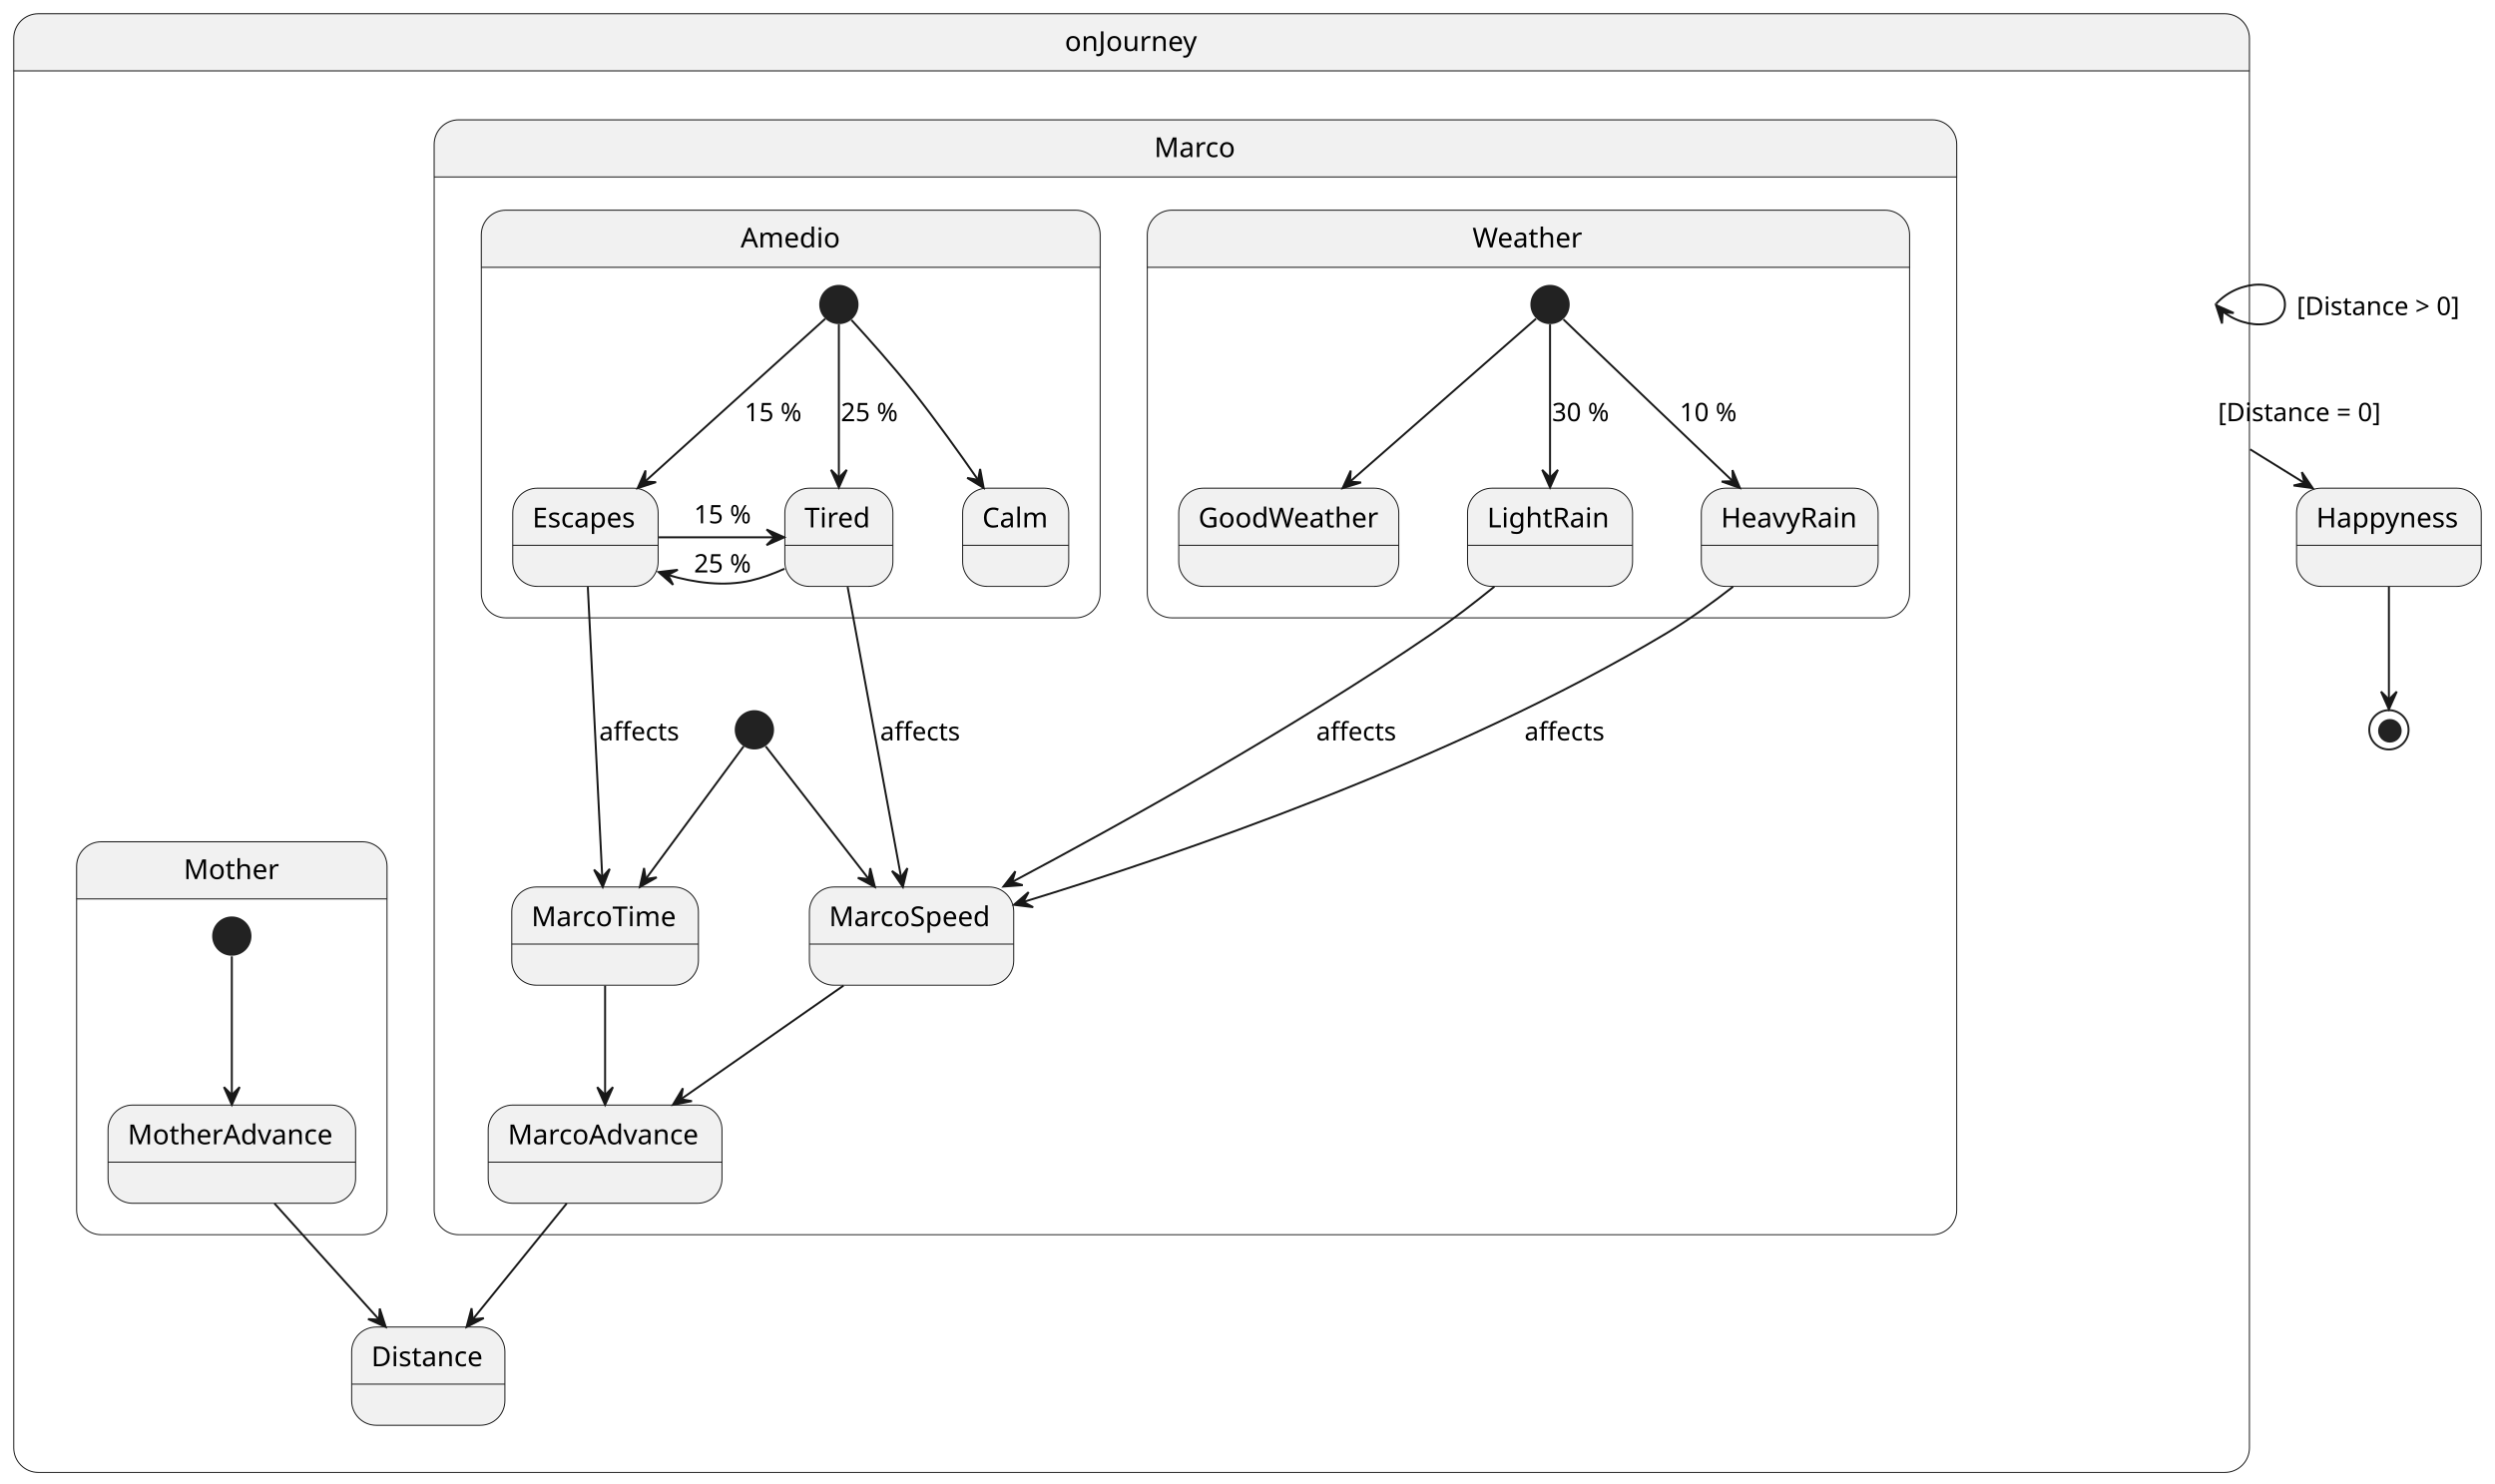
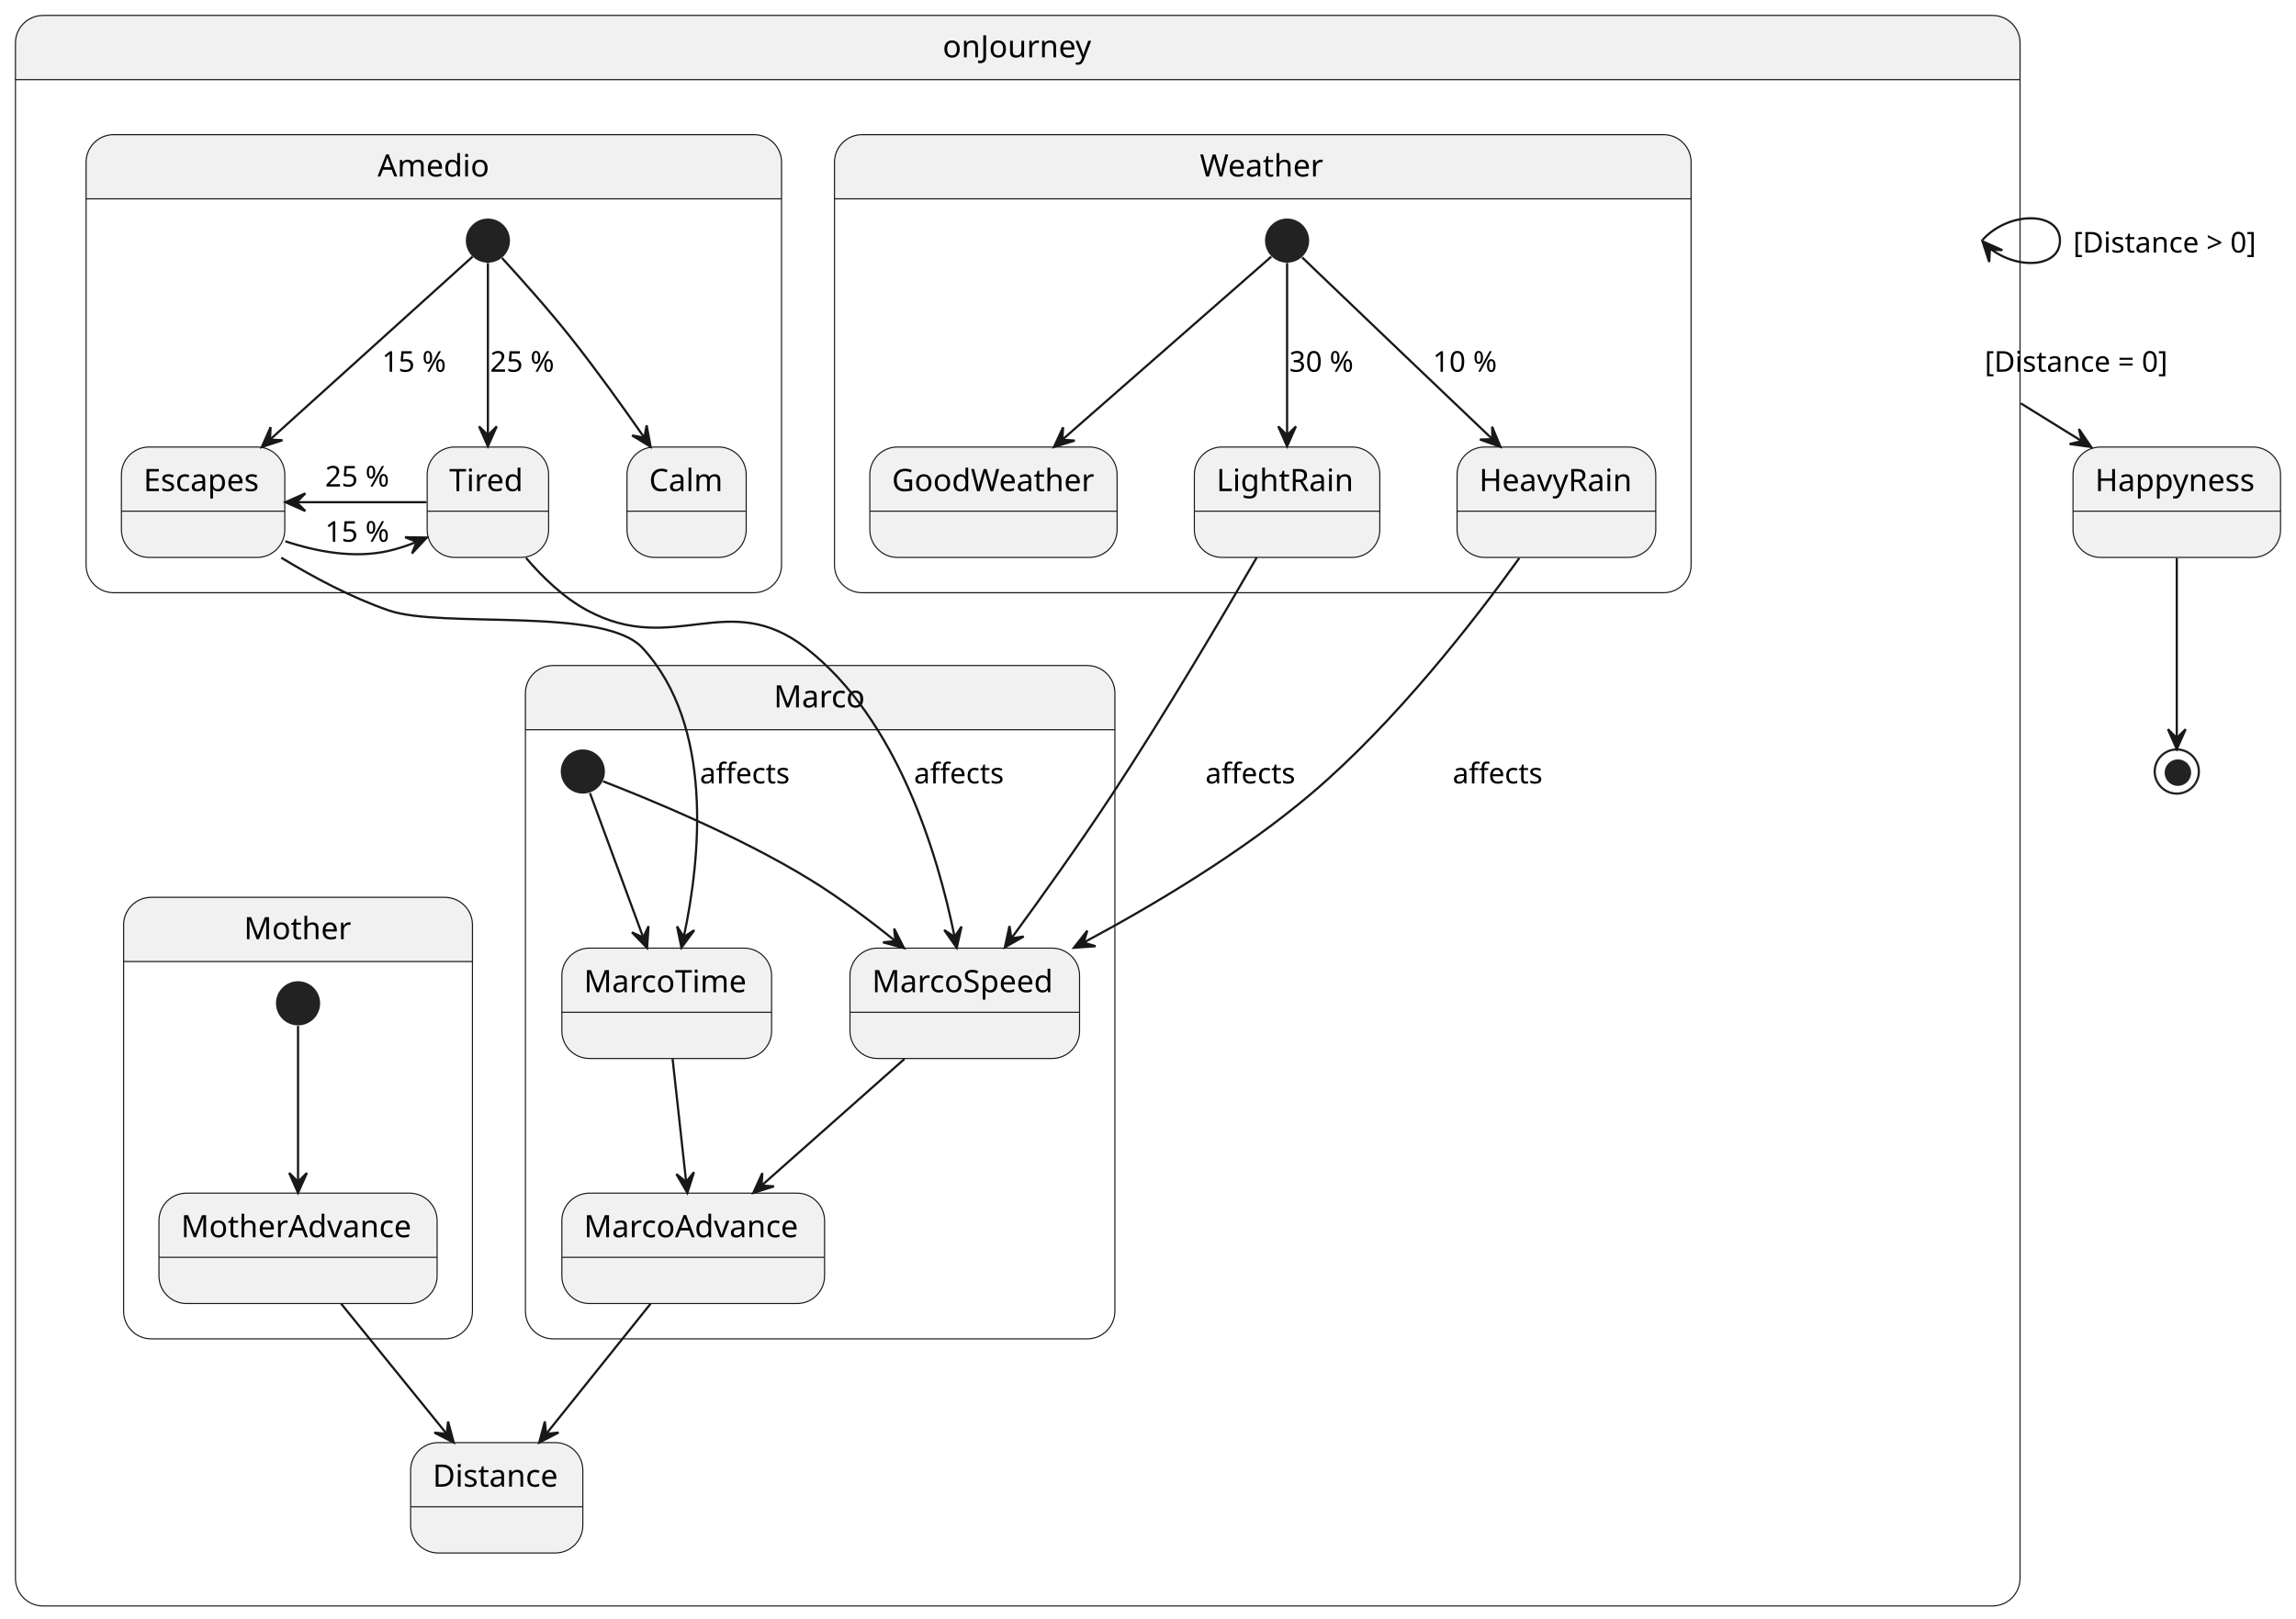
- <svg xmlns="http://www.w3.org/2000/svg" contentStyleType="text/css" height="755px" preserveAspectRatio="none" style="width:1270px;height:755px;background:#FFFFFF;" version="1.1" viewBox="0 0 1270 755" width="1270px" zoomAndPan="magnify">
+ <svg xmlns="http://www.w3.org/2000/svg" contentStyleType="text/css" height="733px" preserveAspectRatio="none" style="width:1040px;height:733px;background:#FFFFFF;" version="1.1" viewBox="0 0 1040 733" width="1040px" zoomAndPan="magnify">
  <defs />
  <g>
    <g id="cluster_onJourney">
-       <path d="M19.5,7 L1132.5,7 A12.5,12.5 0 0 1 1145,19.5 L1145,36.068 L7,36.068 L7,19.5 A12.5,12.5 0 0 1 19.5,7 " fill="#F1F1F1" style="stroke:#F1F1F1;stroke-width:1.0;" />
-       <rect fill="none" height="742.5" rx="12.5" ry="12.5" style="stroke:#181818;stroke-width:0.5;" width="1138" x="7" y="7" />
-       <line style="stroke:#181818;stroke-width:0.5;" x1="7" x2="1145" y1="36.068" y2="36.068" />
-       <text fill="#000000" font-family="sans-serif" font-size="14" lengthAdjust="spacing" textLength="68" x="542" y="25.966">onJourney</text>
+       <path d="M19.5,7 L902.5,7 A12.5,12.5 0 0 1 915,19.5 L915,36.068 L7,36.068 L7,19.5 A12.5,12.5 0 0 1 19.5,7 " fill="#F1F1F1" style="stroke:#F1F1F1;stroke-width:1.0;" />
+       <rect fill="none" height="720.5" rx="12.5" ry="12.5" style="stroke:#181818;stroke-width:0.5;" width="908" x="7" y="7" />
+       <line style="stroke:#181818;stroke-width:0.5;" x1="7" x2="915" y1="36.068" y2="36.068" />
+       <text fill="#000000" font-family="sans-serif" font-size="14" lengthAdjust="spacing" textLength="68" x="427" y="25.966">onJourney</text>
+     </g>
+     <g id="cluster_Weather">
+       <path d="M390.5,61 L753.5,61 A12.5,12.5 0 0 1 766,73.5 L766,90.068 L378,90.068 L378,73.5 A12.5,12.5 0 0 1 390.5,61 " fill="#F1F1F1" style="stroke:#F1F1F1;stroke-width:1.0;" />
+       <rect fill="none" height="207.5" rx="12.5" ry="12.5" style="stroke:#181818;stroke-width:0.5;" width="388" x="378" y="61" />
+       <line style="stroke:#181818;stroke-width:0.5;" x1="378" x2="766" y1="90.068" y2="90.068" />
+       <text fill="#000000" font-family="sans-serif" font-size="14" lengthAdjust="spacing" textLength="57" x="543.5" y="79.966">Weather</text>
+     </g>
+     <g id="cluster_Amedio">
+       <path d="M51.5,61 L341.5,61 A12.5,12.5 0 0 1 354,73.5 L354,90.068 L39,90.068 L39,73.5 A12.5,12.5 0 0 1 51.5,61 " fill="#F1F1F1" style="stroke:#F1F1F1;stroke-width:1.0;" />
+       <rect fill="none" height="207.5" rx="12.5" ry="12.5" style="stroke:#181818;stroke-width:0.5;" width="315" x="39" y="61" />
+       <line style="stroke:#181818;stroke-width:0.5;" x1="39" x2="354" y1="90.068" y2="90.068" />
+       <text fill="#000000" font-family="sans-serif" font-size="14" lengthAdjust="spacing" textLength="51" x="171" y="79.966">Amedio</text>
    </g>
    <g id="cluster_Marco">
-       <path d="M233.5,61 L983.5,61 A12.5,12.5 0 0 1 996,73.5 L996,90.068 L221,90.068 L221,73.5 A12.5,12.5 0 0 1 233.5,61 " fill="#F1F1F1" style="stroke:#F1F1F1;stroke-width:1.0;" />
-       <rect fill="none" height="567.5" rx="12.5" ry="12.5" style="stroke:#181818;stroke-width:0.5;" width="775" x="221" y="61" />
-       <line style="stroke:#181818;stroke-width:0.5;" x1="221" x2="996" y1="90.068" y2="90.068" />
-       <text fill="#000000" font-family="sans-serif" font-size="14" lengthAdjust="spacing" textLength="42" x="587.5" y="79.966">Marco</text>
-     </g>
-     <g id="cluster_Weather">
-       <path d="M596.5,107 L959.5,107 A12.5,12.5 0 0 1 972,119.5 L972,136.068 L584,136.068 L584,119.5 A12.5,12.5 0 0 1 596.5,107 " fill="#F1F1F1" style="stroke:#F1F1F1;stroke-width:1.0;" />
-       <rect fill="none" height="207.5" rx="12.5" ry="12.5" style="stroke:#181818;stroke-width:0.5;" width="388" x="584" y="107" />
-       <line style="stroke:#181818;stroke-width:0.5;" x1="584" x2="972" y1="136.068" y2="136.068" />
-       <text fill="#000000" font-family="sans-serif" font-size="14" lengthAdjust="spacing" textLength="57" x="749.5" y="125.966">Weather</text>
-     </g>
-     <g id="cluster_Amedio">
-       <path d="M257.5,107 L547.5,107 A12.5,12.5 0 0 1 560,119.5 L560,136.068 L245,136.068 L245,119.5 A12.5,12.5 0 0 1 257.5,107 " fill="#F1F1F1" style="stroke:#F1F1F1;stroke-width:1.0;" />
-       <rect fill="none" height="207.5" rx="12.5" ry="12.5" style="stroke:#181818;stroke-width:0.5;" width="315" x="245" y="107" />
-       <line style="stroke:#181818;stroke-width:0.5;" x1="245" x2="560" y1="136.068" y2="136.068" />
-       <text fill="#000000" font-family="sans-serif" font-size="14" lengthAdjust="spacing" textLength="51" x="377" y="125.966">Amedio</text>
+       <path d="M250.5,301.5 L492.5,301.5 A12.5,12.5 0 0 1 505,314 L505,330.568 L238,330.568 L238,314 A12.5,12.5 0 0 1 250.5,301.5 " fill="#F1F1F1" style="stroke:#F1F1F1;stroke-width:1.0;" />
+       <rect fill="none" height="305" rx="12.5" ry="12.5" style="stroke:#181818;stroke-width:0.5;" width="267" x="238" y="301.5" />
+       <line style="stroke:#181818;stroke-width:0.5;" x1="238" x2="505" y1="330.568" y2="330.568" />
+       <text fill="#000000" font-family="sans-serif" font-size="14" lengthAdjust="spacing" textLength="42" x="350.5" y="320.466">Marco</text>
    </g>
    <g id="cluster_Mother">
-       <path d="M51.5,428.5 L184.5,428.5 A12.5,12.5 0 0 1 197,441 L197,457.568 L39,457.568 L39,441 A12.5,12.5 0 0 1 51.5,428.5 " fill="#F1F1F1" style="stroke:#F1F1F1;stroke-width:1.0;" />
-       <rect fill="none" height="200" rx="12.5" ry="12.5" style="stroke:#181818;stroke-width:0.5;" width="158" x="39" y="428.5" />
-       <line style="stroke:#181818;stroke-width:0.5;" x1="39" x2="197" y1="457.568" y2="457.568" />
-       <text fill="#000000" font-family="sans-serif" font-size="14" lengthAdjust="spacing" textLength="49" x="93.5" y="447.466">Mother</text>
+       <path d="M68.5,406.5 L201.5,406.5 A12.5,12.5 0 0 1 214,419 L214,435.568 L56,435.568 L56,419 A12.5,12.5 0 0 1 68.5,406.5 " fill="#F1F1F1" style="stroke:#F1F1F1;stroke-width:1.0;" />
+       <rect fill="none" height="200" rx="12.5" ry="12.5" style="stroke:#181818;stroke-width:0.5;" width="158" x="56" y="406.5" />
+       <line style="stroke:#181818;stroke-width:0.5;" x1="56" x2="214" y1="435.568" y2="435.568" />
+       <text fill="#000000" font-family="sans-serif" font-size="14" lengthAdjust="spacing" textLength="49" x="110.5" y="425.466">Mother</text>
    </g>
    <g id="onJourney.Distance">
-       <rect fill="#F1F1F1" height="50" rx="12.5" ry="12.5" style="stroke:#181818;stroke-width:0.5;" width="78" x="179" y="675.5" />
-       <line style="stroke:#181818;stroke-width:0.5;" x1="179" x2="257" y1="704.568" y2="704.568" />
-       <text fill="#000000" font-family="sans-serif" font-size="14" lengthAdjust="spacing" textLength="58" x="189" y="695.466">Distance</text>
-     </g>
-     <ellipse cx="384" cy="371.5" fill="#222222" rx="10" ry="10" style="stroke:none;stroke-width:1.0;" />
+       <rect fill="#F1F1F1" height="50" rx="12.5" ry="12.5" style="stroke:#181818;stroke-width:0.5;" width="78" x="186" y="653.5" />
+       <line style="stroke:#181818;stroke-width:0.5;" x1="186" x2="264" y1="682.568" y2="682.568" />
+       <text fill="#000000" font-family="sans-serif" font-size="14" lengthAdjust="spacing" textLength="58" x="196" y="673.466">Distance</text>
+     </g>
+     <ellipse cx="583" cy="109" fill="#222222" rx="10" ry="10" style="stroke:none;stroke-width:1.0;" />
+     <g id="onJourney.Weather.GoodWeather">
+       <rect fill="#F1F1F1" height="50" rx="12.5" ry="12.5" style="stroke:#181818;stroke-width:0.5;" width="112" x="394" y="202.5" />
+       <line style="stroke:#181818;stroke-width:0.5;" x1="394" x2="506" y1="231.568" y2="231.568" />
+       <text fill="#000000" font-family="sans-serif" font-size="14" lengthAdjust="spacing" textLength="92" x="404" y="222.466">GoodWeather</text>
+     </g>
+     <g id="onJourney.Weather.LightRain">
+       <rect fill="#F1F1F1" height="50" rx="12.5" ry="12.5" style="stroke:#181818;stroke-width:0.5;" width="84" x="541" y="202.5" />
+       <line style="stroke:#181818;stroke-width:0.5;" x1="541" x2="625" y1="231.568" y2="231.568" />
+       <text fill="#000000" font-family="sans-serif" font-size="14" lengthAdjust="spacing" textLength="64" x="551" y="222.466">LightRain</text>
+     </g>
+     <g id="onJourney.Weather.HeavyRain">
+       <rect fill="#F1F1F1" height="50" rx="12.5" ry="12.5" style="stroke:#181818;stroke-width:0.5;" width="90" x="660" y="202.5" />
+       <line style="stroke:#181818;stroke-width:0.5;" x1="660" x2="750" y1="231.568" y2="231.568" />
+       <text fill="#000000" font-family="sans-serif" font-size="14" lengthAdjust="spacing" textLength="70" x="670" y="222.466">HeavyRain</text>
+     </g>
+     <ellipse cx="221" cy="109" fill="#222222" rx="10" ry="10" style="stroke:none;stroke-width:1.0;" />
+     <g id="onJourney.Amedio.Calm">
+       <rect fill="#F1F1F1" height="50" rx="12.5" ry="12.5" style="stroke:#181818;stroke-width:0.5;" width="54" x="284" y="202.5" />
+       <line style="stroke:#181818;stroke-width:0.5;" x1="284" x2="338" y1="231.568" y2="231.568" />
+       <text fill="#000000" font-family="sans-serif" font-size="14" lengthAdjust="spacing" textLength="34" x="294" y="222.466">Calm</text>
+     </g>
+     <g id="onJourney.Amedio.Escapes">
+       <rect fill="#F1F1F1" height="50" rx="12.5" ry="12.5" style="stroke:#181818;stroke-width:0.5;" width="74" x="55" y="202.5" />
+       <line style="stroke:#181818;stroke-width:0.5;" x1="55" x2="129" y1="231.568" y2="231.568" />
+       <text fill="#000000" font-family="sans-serif" font-size="14" lengthAdjust="spacing" textLength="54" x="65" y="222.466">Escapes</text>
+     </g>
+     <g id="onJourney.Amedio.Tired">
+       <rect fill="#F1F1F1" height="50" rx="12.5" ry="12.5" style="stroke:#181818;stroke-width:0.5;" width="55" x="193.5" y="202.5" />
+       <line style="stroke:#181818;stroke-width:0.5;" x1="193.5" x2="248.5" y1="231.568" y2="231.568" />
+       <text fill="#000000" font-family="sans-serif" font-size="14" lengthAdjust="spacing" textLength="35" x="203.5" y="222.466">Tired</text>
+     </g>
+     <ellipse cx="264" cy="349.5" fill="#222222" rx="10" ry="10" style="stroke:none;stroke-width:1.0;" />
    <g id="onJourney.Marco.MarcoSpeed">
-       <rect fill="#F1F1F1" height="50" rx="12.5" ry="12.5" style="stroke:#181818;stroke-width:0.5;" width="104" x="412" y="451.5" />
-       <line style="stroke:#181818;stroke-width:0.5;" x1="412" x2="516" y1="480.568" y2="480.568" />
-       <text fill="#000000" font-family="sans-serif" font-size="14" lengthAdjust="spacing" textLength="84" x="422" y="471.466">MarcoSpeed</text>
+       <rect fill="#F1F1F1" height="50" rx="12.5" ry="12.5" style="stroke:#181818;stroke-width:0.5;" width="104" x="385" y="429.5" />
+       <line style="stroke:#181818;stroke-width:0.5;" x1="385" x2="489" y1="458.568" y2="458.568" />
+       <text fill="#000000" font-family="sans-serif" font-size="14" lengthAdjust="spacing" textLength="84" x="395" y="449.466">MarcoSpeed</text>
    </g>
    <g id="onJourney.Marco.MarcoTime">
-       <rect fill="#F1F1F1" height="50" rx="12.5" ry="12.5" style="stroke:#181818;stroke-width:0.5;" width="95" x="260.5" y="451.5" />
-       <line style="stroke:#181818;stroke-width:0.5;" x1="260.5" x2="355.5" y1="480.568" y2="480.568" />
-       <text fill="#000000" font-family="sans-serif" font-size="14" lengthAdjust="spacing" textLength="75" x="270.5" y="471.466">MarcoTime</text>
+       <rect fill="#F1F1F1" height="50" rx="12.5" ry="12.5" style="stroke:#181818;stroke-width:0.5;" width="95" x="254.5" y="429.5" />
+       <line style="stroke:#181818;stroke-width:0.5;" x1="254.5" x2="349.5" y1="458.568" y2="458.568" />
+       <text fill="#000000" font-family="sans-serif" font-size="14" lengthAdjust="spacing" textLength="75" x="264.5" y="449.466">MarcoTime</text>
    </g>
    <g id="onJourney.Marco.MarcoAdvance">
-       <rect fill="#F1F1F1" height="50" rx="12.5" ry="12.5" style="stroke:#181818;stroke-width:0.5;" width="119" x="248.5" y="562.5" />
-       <line style="stroke:#181818;stroke-width:0.5;" x1="248.5" x2="367.5" y1="591.568" y2="591.568" />
-       <text fill="#000000" font-family="sans-serif" font-size="14" lengthAdjust="spacing" textLength="99" x="258.5" y="582.466">MarcoAdvance</text>
-     </g>
-     <ellipse cx="789" cy="155" fill="#222222" rx="10" ry="10" style="stroke:none;stroke-width:1.0;" />
-     <g id="onJourney.Marco.Weather.GoodWeather">
-       <rect fill="#F1F1F1" height="50" rx="12.5" ry="12.5" style="stroke:#181818;stroke-width:0.5;" width="112" x="600" y="248.5" />
-       <line style="stroke:#181818;stroke-width:0.5;" x1="600" x2="712" y1="277.568" y2="277.568" />
-       <text fill="#000000" font-family="sans-serif" font-size="14" lengthAdjust="spacing" textLength="92" x="610" y="268.466">GoodWeather</text>
-     </g>
-     <g id="onJourney.Marco.Weather.LightRain">
-       <rect fill="#F1F1F1" height="50" rx="12.5" ry="12.5" style="stroke:#181818;stroke-width:0.5;" width="84" x="747" y="248.5" />
-       <line style="stroke:#181818;stroke-width:0.5;" x1="747" x2="831" y1="277.568" y2="277.568" />
-       <text fill="#000000" font-family="sans-serif" font-size="14" lengthAdjust="spacing" textLength="64" x="757" y="268.466">LightRain</text>
-     </g>
-     <g id="onJourney.Marco.Weather.HeavyRain">
-       <rect fill="#F1F1F1" height="50" rx="12.5" ry="12.5" style="stroke:#181818;stroke-width:0.5;" width="90" x="866" y="248.5" />
-       <line style="stroke:#181818;stroke-width:0.5;" x1="866" x2="956" y1="277.568" y2="277.568" />
-       <text fill="#000000" font-family="sans-serif" font-size="14" lengthAdjust="spacing" textLength="70" x="876" y="268.466">HeavyRain</text>
-     </g>
-     <ellipse cx="427" cy="155" fill="#222222" rx="10" ry="10" style="stroke:none;stroke-width:1.0;" />
-     <g id="onJourney.Marco.Amedio.Calm">
-       <rect fill="#F1F1F1" height="50" rx="12.5" ry="12.5" style="stroke:#181818;stroke-width:0.5;" width="54" x="490" y="248.5" />
-       <line style="stroke:#181818;stroke-width:0.5;" x1="490" x2="544" y1="277.568" y2="277.568" />
-       <text fill="#000000" font-family="sans-serif" font-size="14" lengthAdjust="spacing" textLength="34" x="500" y="268.466">Calm</text>
-     </g>
-     <g id="onJourney.Marco.Amedio.Escapes">
-       <rect fill="#F1F1F1" height="50" rx="12.5" ry="12.5" style="stroke:#181818;stroke-width:0.5;" width="74" x="261" y="248.5" />
-       <line style="stroke:#181818;stroke-width:0.5;" x1="261" x2="335" y1="277.568" y2="277.568" />
-       <text fill="#000000" font-family="sans-serif" font-size="14" lengthAdjust="spacing" textLength="54" x="271" y="268.466">Escapes</text>
-     </g>
-     <g id="onJourney.Marco.Amedio.Tired">
-       <rect fill="#F1F1F1" height="50" rx="12.5" ry="12.5" style="stroke:#181818;stroke-width:0.5;" width="55" x="399.5" y="248.5" />
-       <line style="stroke:#181818;stroke-width:0.5;" x1="399.5" x2="454.5" y1="277.568" y2="277.568" />
-       <text fill="#000000" font-family="sans-serif" font-size="14" lengthAdjust="spacing" textLength="35" x="409.5" y="268.466">Tired</text>
-     </g>
-     <ellipse cx="118" cy="476.5" fill="#222222" rx="10" ry="10" style="stroke:none;stroke-width:1.0;" />
+       <rect fill="#F1F1F1" height="50" rx="12.5" ry="12.5" style="stroke:#181818;stroke-width:0.5;" width="119" x="254.5" y="540.5" />
+       <line style="stroke:#181818;stroke-width:0.5;" x1="254.5" x2="373.5" y1="569.568" y2="569.568" />
+       <text fill="#000000" font-family="sans-serif" font-size="14" lengthAdjust="spacing" textLength="99" x="264.5" y="560.466">MarcoAdvance</text>
+     </g>
+     <ellipse cx="135" cy="454.5" fill="#222222" rx="10" ry="10" style="stroke:none;stroke-width:1.0;" />
    <g id="onJourney.Mother.MotherAdvance">
-       <rect fill="#F1F1F1" height="50" rx="12.5" ry="12.5" style="stroke:#181818;stroke-width:0.5;" width="126" x="55" y="562.5" />
-       <line style="stroke:#181818;stroke-width:0.5;" x1="55" x2="181" y1="591.568" y2="591.568" />
-       <text fill="#000000" font-family="sans-serif" font-size="14" lengthAdjust="spacing" textLength="106" x="65" y="582.466">MotherAdvance</text>
+       <rect fill="#F1F1F1" height="50" rx="12.5" ry="12.5" style="stroke:#181818;stroke-width:0.5;" width="126" x="72" y="540.5" />
+       <line style="stroke:#181818;stroke-width:0.5;" x1="72" x2="198" y1="569.568" y2="569.568" />
+       <text fill="#000000" font-family="sans-serif" font-size="14" lengthAdjust="spacing" textLength="106" x="82" y="560.466">MotherAdvance</text>
    </g>
    <g id="Happyness">
-       <rect fill="#F1F1F1" height="50" rx="12.5" ry="12.5" style="stroke:#181818;stroke-width:0.5;" width="94" x="1169" y="248.5" />
-       <line style="stroke:#181818;stroke-width:0.5;" x1="1169" x2="1263" y1="277.568" y2="277.568" />
-       <text fill="#000000" font-family="sans-serif" font-size="14" lengthAdjust="spacing" textLength="74" x="1179" y="268.466">Happyness</text>
-     </g>
-     <ellipse cx="1216" cy="371.5" fill="none" rx="10" ry="10" style="stroke:#222222;stroke-width:1.0;" />
-     <ellipse cx="1216.5" cy="372" fill="#222222" rx="6" ry="6" style="stroke:none;stroke-width:1.0;" />
+       <rect fill="#F1F1F1" height="50" rx="12.5" ry="12.5" style="stroke:#181818;stroke-width:0.5;" width="94" x="939" y="202.5" />
+       <line style="stroke:#181818;stroke-width:0.5;" x1="939" x2="1033" y1="231.568" y2="231.568" />
+       <text fill="#000000" font-family="sans-serif" font-size="14" lengthAdjust="spacing" textLength="74" x="949" y="222.466">Happyness</text>
+     </g>
+     <ellipse cx="986" cy="349.5" fill="none" rx="10" ry="10" style="stroke:#222222;stroke-width:1.0;" />
+     <ellipse cx="986.5" cy="350" fill="#222222" rx="6" ry="6" style="stroke:none;stroke-width:1.0;" />
+     <g id="link_*start*Weather_GoodWeather">
+       <path d="M575.85,116.26 C558.4,131.55 512.76,171.52 481.52,198.89 " fill="none" id="*start*Weather-to-GoodWeather" style="stroke:#181818;stroke-width:1.0;" />
+       <polygon fill="#181818" points="477.41,202.49,486.817,199.574,481.173,199.197,481.549,193.553,477.41,202.49" style="stroke:#181818;stroke-width:1.0;" />
+     </g>
+     <g id="link_*start*Weather_LightRain">
+       <path d="M583,119.14 C583,135.67 583,171.18 583,196.84 " fill="none" id="*start*Weather-to-LightRain" style="stroke:#181818;stroke-width:1.0;" />
+       <polygon fill="#181818" points="583,202.16,587,193.16,583,197.16,579,193.16,583,202.16" style="stroke:#181818;stroke-width:1.0;" />
+       <text fill="#000000" font-family="sans-serif" font-size="13" lengthAdjust="spacing" textLength="28" x="584" y="168.397">30 %</text>
+     </g>
+     <g id="link_*start*Weather_HeavyRain">
+       <path d="M589.83,116.6 C592.11,118.8 594.66,121.26 597,123.5 C623.69,149.1 654.2,178.17 675.96,198.89 " fill="none" id="*start*Weather-to-HeavyRain" style="stroke:#181818;stroke-width:1.0;" />
+       <polygon fill="#181818" points="679.65,202.4,675.874,193.304,676.023,198.958,670.368,199.107,679.65,202.4" style="stroke:#181818;stroke-width:1.0;" />
+       <text fill="#000000" font-family="sans-serif" font-size="13" lengthAdjust="spacing" textLength="28" x="649" y="168.397">10 %</text>
+     </g>
+     <g id="link_*start*Amedio_Calm">
+       <path d="M227.41,116.9 C235.14,125.33 248.43,140.12 259,153.5 C270.36,167.89 282.28,184.49 291.83,198.23 " fill="none" id="*start*Amedio-to-Calm" style="stroke:#181818;stroke-width:1.0;" />
+       <polygon fill="#181818" points="294.72,202.39,292.895,192.712,291.878,198.276,286.313,197.26,294.72,202.39" style="stroke:#181818;stroke-width:1.0;" />
+     </g>
+     <g id="link_*start*Amedio_Escapes">
+       <path d="M214.06,116.26 C197.14,131.55 152.87,171.52 122.58,198.89 " fill="none" id="*start*Amedio-to-Escapes" style="stroke:#181818;stroke-width:1.0;" />
+       <polygon fill="#181818" points="118.58,202.49,127.939,199.423,122.289,199.137,122.575,193.488,118.58,202.49" style="stroke:#181818;stroke-width:1.0;" />
+       <text fill="#000000" font-family="sans-serif" font-size="13" lengthAdjust="spacing" textLength="28" x="173" y="168.397">15 %</text>
+     </g>
+     <g id="link_*start*Amedio_Tired">
+       <path d="M221,119.14 C221,135.67 221,171.18 221,196.84 " fill="none" id="*start*Amedio-to-Tired" style="stroke:#181818;stroke-width:1.0;" />
+       <polygon fill="#181818" points="221,202.16,225,193.16,221,197.16,217,193.16,221,202.16" style="stroke:#181818;stroke-width:1.0;" />
+       <text fill="#000000" font-family="sans-serif" font-size="13" lengthAdjust="spacing" textLength="28" x="222" y="168.397">25 %</text>
+     </g>
+     <g id="link_Tired_Escapes">
+       <path d="M193.2,227.5 C176.13,227.5 153.92,227.5 134.66,227.5 " fill="none" id="Tired-to-Escapes" style="stroke:#181818;stroke-width:1.0;" />
+       <polygon fill="#181818" points="129.31,227.5,138.31,231.5,134.31,227.5,138.31,223.5,129.31,227.5" style="stroke:#181818;stroke-width:1.0;" />
+       <text fill="#000000" font-family="sans-serif" font-size="13" lengthAdjust="spacing" textLength="28" x="147.25" y="220.397">25 %</text>
+     </g>
+     <g id="link_Escapes_Tired">
+       <path d="M129.22,245.19 C143.84,250.04 160.79,253.09 176.25,249.5 C180.37,248.54 184.55,247.15 188.61,245.52 " fill="none" id="Escapes-to-Tired" style="stroke:#181818;stroke-width:1.0;" />
+       <polygon fill="#181818" points="193.32,243.51,183.472,243.353,188.719,245.468,186.604,250.714,193.32,243.51" style="stroke:#181818;stroke-width:1.0;" />
+       <text fill="#000000" font-family="sans-serif" font-size="13" lengthAdjust="spacing" textLength="28" x="147.25" y="245.397">15 %</text>
+     </g>
    <g id="link_*start*Marco_MarcoSpeed">
-       <path d="M389.75,379.91 C400.55,393.8 424.34,424.44 442.1,447.31 " fill="none" id="*start*Marco-to-MarcoSpeed" style="stroke:#181818;stroke-width:1.0;" />
-       <polygon fill="#181818" points="445.34,451.48,442.965,441.922,442.267,447.536,436.654,446.838,445.34,451.48" style="stroke:#181818;stroke-width:1.0;" />
+       <path d="M273.17,353.95 C291.62,361.05 334.22,378.36 367,398.5 C380.25,406.64 393.9,416.88 405.59,426.31 " fill="none" id="*start*Marco-to-MarcoSpeed" style="stroke:#181818;stroke-width:1.0;" />
+       <polygon fill="#181818" points="409.47,429.47,405.023,420.682,405.595,426.31,399.967,426.882,409.47,429.47" style="stroke:#181818;stroke-width:1.0;" />
    </g>
    <g id="link_*start*Marco_MarcoTime">
-       <path d="M378.53,379.91 C368.28,393.8 345.68,424.44 328.8,447.31 " fill="none" id="*start*Marco-to-MarcoTime" style="stroke:#181818;stroke-width:1.0;" />
-       <polygon fill="#181818" points="325.72,451.48,334.281,446.611,328.688,447.456,327.843,441.863,325.72,451.48" style="stroke:#181818;stroke-width:1.0;" />
-     </g>
-     <g id="link_*start*Weather_GoodWeather">
-       <path d="M781.85,162.26 C764.4,177.55 718.76,217.52 687.52,244.89 " fill="none" id="*start*Weather-to-GoodWeather" style="stroke:#181818;stroke-width:1.0;" />
-       <polygon fill="#181818" points="683.41,248.49,692.817,245.574,687.173,245.197,687.549,239.553,683.41,248.49" style="stroke:#181818;stroke-width:1.0;" />
-     </g>
-     <g id="link_*start*Weather_LightRain">
-       <path d="M789,165.14 C789,181.67 789,217.18 789,242.84 " fill="none" id="*start*Weather-to-LightRain" style="stroke:#181818;stroke-width:1.0;" />
-       <polygon fill="#181818" points="789,248.16,793,239.16,789,243.16,785,239.16,789,248.16" style="stroke:#181818;stroke-width:1.0;" />
-       <text fill="#000000" font-family="sans-serif" font-size="13" lengthAdjust="spacing" textLength="28" x="790" y="214.397">30 %</text>
-     </g>
-     <g id="link_*start*Weather_HeavyRain">
-       <path d="M795.83,162.6 C798.11,164.8 800.66,167.26 803,169.5 C829.69,195.1 860.2,224.17 881.96,244.89 " fill="none" id="*start*Weather-to-HeavyRain" style="stroke:#181818;stroke-width:1.0;" />
-       <polygon fill="#181818" points="885.65,248.4,881.874,239.304,882.023,244.958,876.368,245.107,885.65,248.4" style="stroke:#181818;stroke-width:1.0;" />
-       <text fill="#000000" font-family="sans-serif" font-size="13" lengthAdjust="spacing" textLength="28" x="855" y="214.397">10 %</text>
-     </g>
-     <g id="link_*start*Amedio_Calm">
-       <path d="M433.41,162.9 C441.14,171.33 454.43,186.12 465,199.5 C476.36,213.89 488.28,230.49 497.83,244.23 " fill="none" id="*start*Amedio-to-Calm" style="stroke:#181818;stroke-width:1.0;" />
-       <polygon fill="#181818" points="500.72,248.39,498.895,238.712,497.878,244.276,492.313,243.26,500.72,248.39" style="stroke:#181818;stroke-width:1.0;" />
-     </g>
-     <g id="link_*start*Amedio_Escapes">
-       <path d="M420.06,162.26 C403.14,177.55 358.87,217.52 328.58,244.89 " fill="none" id="*start*Amedio-to-Escapes" style="stroke:#181818;stroke-width:1.0;" />
-       <polygon fill="#181818" points="324.58,248.49,333.939,245.423,328.289,245.137,328.575,239.488,324.58,248.49" style="stroke:#181818;stroke-width:1.0;" />
-       <text fill="#000000" font-family="sans-serif" font-size="13" lengthAdjust="spacing" textLength="28" x="379" y="214.397">15 %</text>
-     </g>
-     <g id="link_*start*Amedio_Tired">
-       <path d="M427,165.14 C427,181.67 427,217.18 427,242.84 " fill="none" id="*start*Amedio-to-Tired" style="stroke:#181818;stroke-width:1.0;" />
-       <polygon fill="#181818" points="427,248.16,431,239.16,427,243.16,423,239.16,427,248.16" style="stroke:#181818;stroke-width:1.0;" />
-       <text fill="#000000" font-family="sans-serif" font-size="13" lengthAdjust="spacing" textLength="28" x="428" y="214.397">25 %</text>
-     </g>
-     <g id="link_Escapes_Tired">
-       <path d="M335.31,273.5 C353.79,273.5 375.91,273.5 393.79,273.5 " fill="none" id="Escapes-to-Tired" style="stroke:#181818;stroke-width:1.0;" />
-       <polygon fill="#181818" points="399.2,273.5,390.2,269.5,394.2,273.5,390.2,277.5,399.2,273.5" style="stroke:#181818;stroke-width:1.0;" />
-       <text fill="#000000" font-family="sans-serif" font-size="13" lengthAdjust="spacing" textLength="28" x="353.25" y="266.397">15 %</text>
-     </g>
-     <g id="link_Tired_Escapes">
-       <path d="M399.32,289.51 C393.83,291.99 387.98,294.17 382.25,295.5 C368.48,298.7 353.53,296.63 340.1,292.71 " fill="none" id="Tired-to-Escapes" style="stroke:#181818;stroke-width:1.0;" />
-       <polygon fill="#181818" points="335.22,291.19,342.629,297.678,339.995,292.672,345.001,290.038,335.22,291.19" style="stroke:#181818;stroke-width:1.0;" />
-       <text fill="#000000" font-family="sans-serif" font-size="13" lengthAdjust="spacing" textLength="28" x="353.25" y="291.397">25 %</text>
+       <path d="M267.24,359.28 C272.51,373.57 283.18,402.48 291.31,424.53 " fill="none" id="*start*Marco-to-MarcoTime" style="stroke:#181818;stroke-width:1.0;" />
+       <polygon fill="#181818" points="293.11,429.41,293.748,419.582,291.38,424.719,286.242,422.351,293.11,429.41" style="stroke:#181818;stroke-width:1.0;" />
    </g>
    <g id="link_HeavyRain_MarcoSpeed">
-       <path d="M882.16,298.64 C871.76,306.76 859.69,315.52 848,322.5 C739.49,387.33 598.52,435.38 521.12,459.05 " fill="none" id="HeavyRain-to-MarcoSpeed" style="stroke:#181818;stroke-width:1.0;" />
-       <polygon fill="#181818" points="516.12,460.57,525.895,461.775,520.903,459.114,523.565,454.122,516.12,460.57" style="stroke:#181818;stroke-width:1.0;" />
-       <text fill="#000000" font-family="sans-serif" font-size="13" lengthAdjust="spacing" textLength="39" x="776" y="376.897">affects</text>
+       <path d="M688.2,252.81 C668.06,280.81 632.18,327.1 594,359.5 C562.6,386.14 522.75,409.91 491.05,426.87 " fill="none" id="HeavyRain-to-MarcoSpeed" style="stroke:#181818;stroke-width:1.0;" />
+       <polygon fill="#181818" points="486.43,429.33,496.255,428.644,490.846,426.986,492.505,421.577,486.43,429.33" style="stroke:#181818;stroke-width:1.0;" />
+       <text fill="#000000" font-family="sans-serif" font-size="13" lengthAdjust="spacing" textLength="39" x="658" y="354.897">affects</text>
    </g>
    <g id="link_LightRain_MarcoSpeed">
-       <path d="M760.68,298.6 C750.89,306.54 739.69,315.2 729,322.5 C657.53,371.31 569.7,419.96 515.28,448.89 " fill="none" id="LightRain-to-MarcoSpeed" style="stroke:#181818;stroke-width:1.0;" />
-       <polygon fill="#181818" points="510.77,451.28,520.593,450.569,515.181,448.925,516.825,443.512,510.77,451.28" style="stroke:#181818;stroke-width:1.0;" />
-       <text fill="#000000" font-family="sans-serif" font-size="13" lengthAdjust="spacing" textLength="39" x="670" y="376.897">affects</text>
+       <path d="M569.27,252.5 C553.92,279.04 528.05,322.87 504,359.5 C489.28,381.93 471.63,406.61 458.14,425.05 " fill="none" id="LightRain-to-MarcoSpeed" style="stroke:#181818;stroke-width:1.0;" />
+       <polygon fill="#181818" points="455.16,429.12,463.71,424.232,458.119,425.089,457.261,419.498,455.16,429.12" style="stroke:#181818;stroke-width:1.0;" />
+       <text fill="#000000" font-family="sans-serif" font-size="13" lengthAdjust="spacing" textLength="39" x="546" y="354.897">affects</text>
    </g>
    <g id="link_Escapes_MarcoTime">
-       <path d="M299.21,298.75 C301.05,335.82 304.57,406.48 306.55,446.31 " fill="none" id="Escapes-to-MarcoTime" style="stroke:#181818;stroke-width:1.0;" />
-       <polygon fill="#181818" points="306.81,451.48,310.367,442.296,306.567,446.486,302.377,442.685,306.81,451.48" style="stroke:#181818;stroke-width:1.0;" />
-       <text fill="#000000" font-family="sans-serif" font-size="13" lengthAdjust="spacing" textLength="39" x="305" y="376.897">affects</text>
+       <path d="M127.39,252.63 C141.88,261.45 159.17,270.68 176,276.5 C200.41,284.94 273.46,274.53 291,293.5 C323.43,328.57 317.34,388.49 309.78,424.21 " fill="none" id="Escapes-to-MarcoTime" style="stroke:#181818;stroke-width:1.0;" />
+       <polygon fill="#181818" points="308.66,429.3,314.495,421.366,309.731,424.416,306.681,419.652,308.66,429.3" style="stroke:#181818;stroke-width:1.0;" />
+       <text fill="#000000" font-family="sans-serif" font-size="13" lengthAdjust="spacing" textLength="39" x="317" y="354.897">affects</text>
    </g>
    <g id="link_Tired_MarcoSpeed">
-       <path d="M431.46,298.75 C438.29,335.82 451.29,406.48 458.63,446.31 " fill="none" id="Tired-to-MarcoSpeed" style="stroke:#181818;stroke-width:1.0;" />
-       <polygon fill="#181818" points="459.58,451.48,461.893,441.907,458.679,446.562,454.024,443.348,459.58,451.48" style="stroke:#181818;stroke-width:1.0;" />
-       <text fill="#000000" font-family="sans-serif" font-size="13" lengthAdjust="spacing" textLength="39" x="448" y="376.897">affects</text>
+       <path d="M238.26,252.72 C245.79,261.54 255.34,270.76 266,276.5 C305.31,297.66 329.7,266.16 365,293.5 C406.66,325.77 424.89,387.49 432.34,424.12 " fill="none" id="Tired-to-MarcoSpeed" style="stroke:#181818;stroke-width:1.0;" />
+       <polygon fill="#181818" points="433.36,429.34,435.539,419.735,432.39,424.435,427.691,421.286,433.36,429.34" style="stroke:#181818;stroke-width:1.0;" />
+       <text fill="#000000" font-family="sans-serif" font-size="13" lengthAdjust="spacing" textLength="39" x="414" y="354.897">affects</text>
    </g>
    <g id="link_MarcoTime_MarcoAdvance">
-       <path d="M308,501.69 C308,518.06 308,539.78 308,557.14 " fill="none" id="MarcoTime-to-MarcoAdvance" style="stroke:#181818;stroke-width:1.0;" />
-       <polygon fill="#181818" points="308,562.38,312,553.38,308,557.38,304,553.38,308,562.38" style="stroke:#181818;stroke-width:1.0;" />
+       <path d="M304.66,479.69 C306.47,496.06 308.86,517.78 310.77,535.14 " fill="none" id="MarcoTime-to-MarcoAdvance" style="stroke:#181818;stroke-width:1.0;" />
+       <polygon fill="#181818" points="311.34,540.38,314.339,530.999,310.797,535.409,306.387,531.867,311.34,540.38" style="stroke:#181818;stroke-width:1.0;" />
    </g>
    <g id="link_MarcoSpeed_MarcoAdvance">
-       <path d="M429.38,501.69 C404.94,518.77 372.17,541.66 346.84,559.36 " fill="none" id="MarcoSpeed-to-MarcoAdvance" style="stroke:#181818;stroke-width:1.0;" />
-       <polygon fill="#181818" points="342.52,562.38,352.187,560.494,346.615,559.512,347.597,553.941,342.52,562.38" style="stroke:#181818;stroke-width:1.0;" />
+       <path d="M409.7,479.69 C390.59,496.62 365.02,519.28 345.12,536.92 " fill="none" id="MarcoSpeed-to-MarcoAdvance" style="stroke:#181818;stroke-width:1.0;" />
+       <polygon fill="#181818" points="341.22,540.38,350.61,537.408,344.963,537.065,345.306,531.419,341.22,540.38" style="stroke:#181818;stroke-width:1.0;" />
    </g>
    <g id="link_*start*Mother_MotherAdvance">
-       <path d="M118,486.79 C118,502.21 118,533.68 118,557.17 " fill="none" id="*start*Mother-to-MotherAdvance" style="stroke:#181818;stroke-width:1.0;" />
-       <polygon fill="#181818" points="118,562.35,122,553.35,118,557.35,114,553.35,118,562.35" style="stroke:#181818;stroke-width:1.0;" />
+       <path d="M135,464.79 C135,480.21 135,511.68 135,535.17 " fill="none" id="*start*Mother-to-MotherAdvance" style="stroke:#181818;stroke-width:1.0;" />
+       <polygon fill="#181818" points="135,540.35,139,531.35,135,535.35,131,531.35,135,540.35" style="stroke:#181818;stroke-width:1.0;" />
    </g>
    <g id="link_MotherAdvance_Distance">
-       <path d="M139.7,612.59 C155.29,629.89 176.36,653.28 192.72,671.44 " fill="none" id="MotherAdvance-to-Distance" style="stroke:#181818;stroke-width:1.0;" />
-       <polygon fill="#181818" points="196.34,675.46,193.292,666.095,192.995,671.744,187.346,671.446,196.34,675.46" style="stroke:#181818;stroke-width:1.0;" />
+       <path d="M154.53,590.59 C168.56,607.89 187.53,631.28 202.25,649.44 " fill="none" id="MotherAdvance-to-Distance" style="stroke:#181818;stroke-width:1.0;" />
+       <polygon fill="#181818" points="205.51,653.46,202.96,643.947,202.366,649.572,196.74,648.978,205.51,653.46" style="stroke:#181818;stroke-width:1.0;" />
    </g>
    <g id="link_MarcoAdvance_Distance">
-       <path d="M288.47,612.59 C274.44,629.89 255.47,653.28 240.75,671.44 " fill="none" id="MarcoAdvance-to-Distance" style="stroke:#181818;stroke-width:1.0;" />
-       <polygon fill="#181818" points="237.49,675.46,246.26,670.978,240.634,671.572,240.04,665.947,237.49,675.46" style="stroke:#181818;stroke-width:1.0;" />
+       <path d="M294.69,590.59 C280.81,607.89 262.06,631.28 247.5,649.44 " fill="none" id="MarcoAdvance-to-Distance" style="stroke:#181818;stroke-width:1.0;" />
+       <polygon fill="#181818" points="244.27,653.46,253.022,648.943,247.399,649.56,246.781,643.937,244.27,653.46" style="stroke:#181818;stroke-width:1.0;" />
    </g>
    <g id="link_onJourney_onJourney">
-       <path d="M1128,154.69 C1139.87,141.5 1163.08,141.61 1163.08,155 C1163.08,168.39 1139.87,168.5 1128,155.31 " fill="none" id="onJourney-to-onJourney" style="stroke:#181818;stroke-width:1.0;" />
-       <polygon fill="#181818" points="1128,155.31,1131.047,164.676,1131.345,159.027,1136.994,159.324,1128,155.31" style="stroke:#181818;stroke-width:1.0;" />
-       <text fill="#000000" font-family="sans-serif" font-size="13" lengthAdjust="spacing" textLength="79" x="1169.08" y="160.397">[Distance &gt; 0]</text>
+       <path d="M898,108.69 C909.87,95.5 933.08,95.61 933.08,109 C933.08,122.39 909.87,122.5 898,109.31 " fill="none" id="onJourney-to-onJourney" style="stroke:#181818;stroke-width:1.0;" />
+       <polygon fill="#181818" points="898,109.31,901.047,118.676,901.345,113.027,906.994,113.324,898,109.31" style="stroke:#181818;stroke-width:1.0;" />
+       <text fill="#000000" font-family="sans-serif" font-size="13" lengthAdjust="spacing" textLength="79" x="939.08" y="114.397">[Distance &gt; 0]</text>
    </g>
    <g id="link_onJourney_Happyness">
-       <path d="M1145.367,228.731 C1147.289,229.922 1149.198,231.105 1151.089,232.277 C1158.652,236.963 1165.938,241.477 1172.72,245.68 " fill="none" id="onJourney-to-Happyness" style="stroke:#181818;stroke-width:1.0;" />
-       <polygon fill="#181818" points="1177.22,248.47,1171.676,240.33,1172.97,245.837,1167.463,247.131,1177.22,248.47" style="stroke:#181818;stroke-width:1.0;" />
-       <text fill="#000000" font-family="sans-serif" font-size="13" lengthAdjust="spacing" textLength="79" x="1129" y="214.397">[Distance = 0]</text>
+       <path d="M915.367,182.731 C917.289,183.922 919.198,185.105 921.089,186.277 C928.652,190.963 935.938,195.477 942.72,199.68 " fill="none" id="onJourney-to-Happyness" style="stroke:#181818;stroke-width:1.0;" />
+       <polygon fill="#181818" points="947.22,202.47,941.676,194.33,942.97,199.837,937.463,201.131,947.22,202.47" style="stroke:#181818;stroke-width:1.0;" />
+       <text fill="#000000" font-family="sans-serif" font-size="13" lengthAdjust="spacing" textLength="79" x="899" y="168.397">[Distance = 0]</text>
    </g>
    <g id="link_Happyness_*end">
-       <path d="M1216,298.72 C1216,316.73 1216,340.71 1216,355.88 " fill="none" id="Happyness-to-*end" style="stroke:#181818;stroke-width:1.0;" />
-       <polygon fill="#181818" points="1216,361.04,1220,352.04,1216,356.04,1212,352.04,1216,361.04" style="stroke:#181818;stroke-width:1.0;" />
+       <path d="M986,252.78 C986,277.2 986,314.02 986,334.13 " fill="none" id="Happyness-to-*end" style="stroke:#181818;stroke-width:1.0;" />
+       <polygon fill="#181818" points="986,339.34,990,330.34,986,334.34,982,330.34,986,339.34" style="stroke:#181818;stroke-width:1.0;" />
    </g>
  </g>
</svg>
